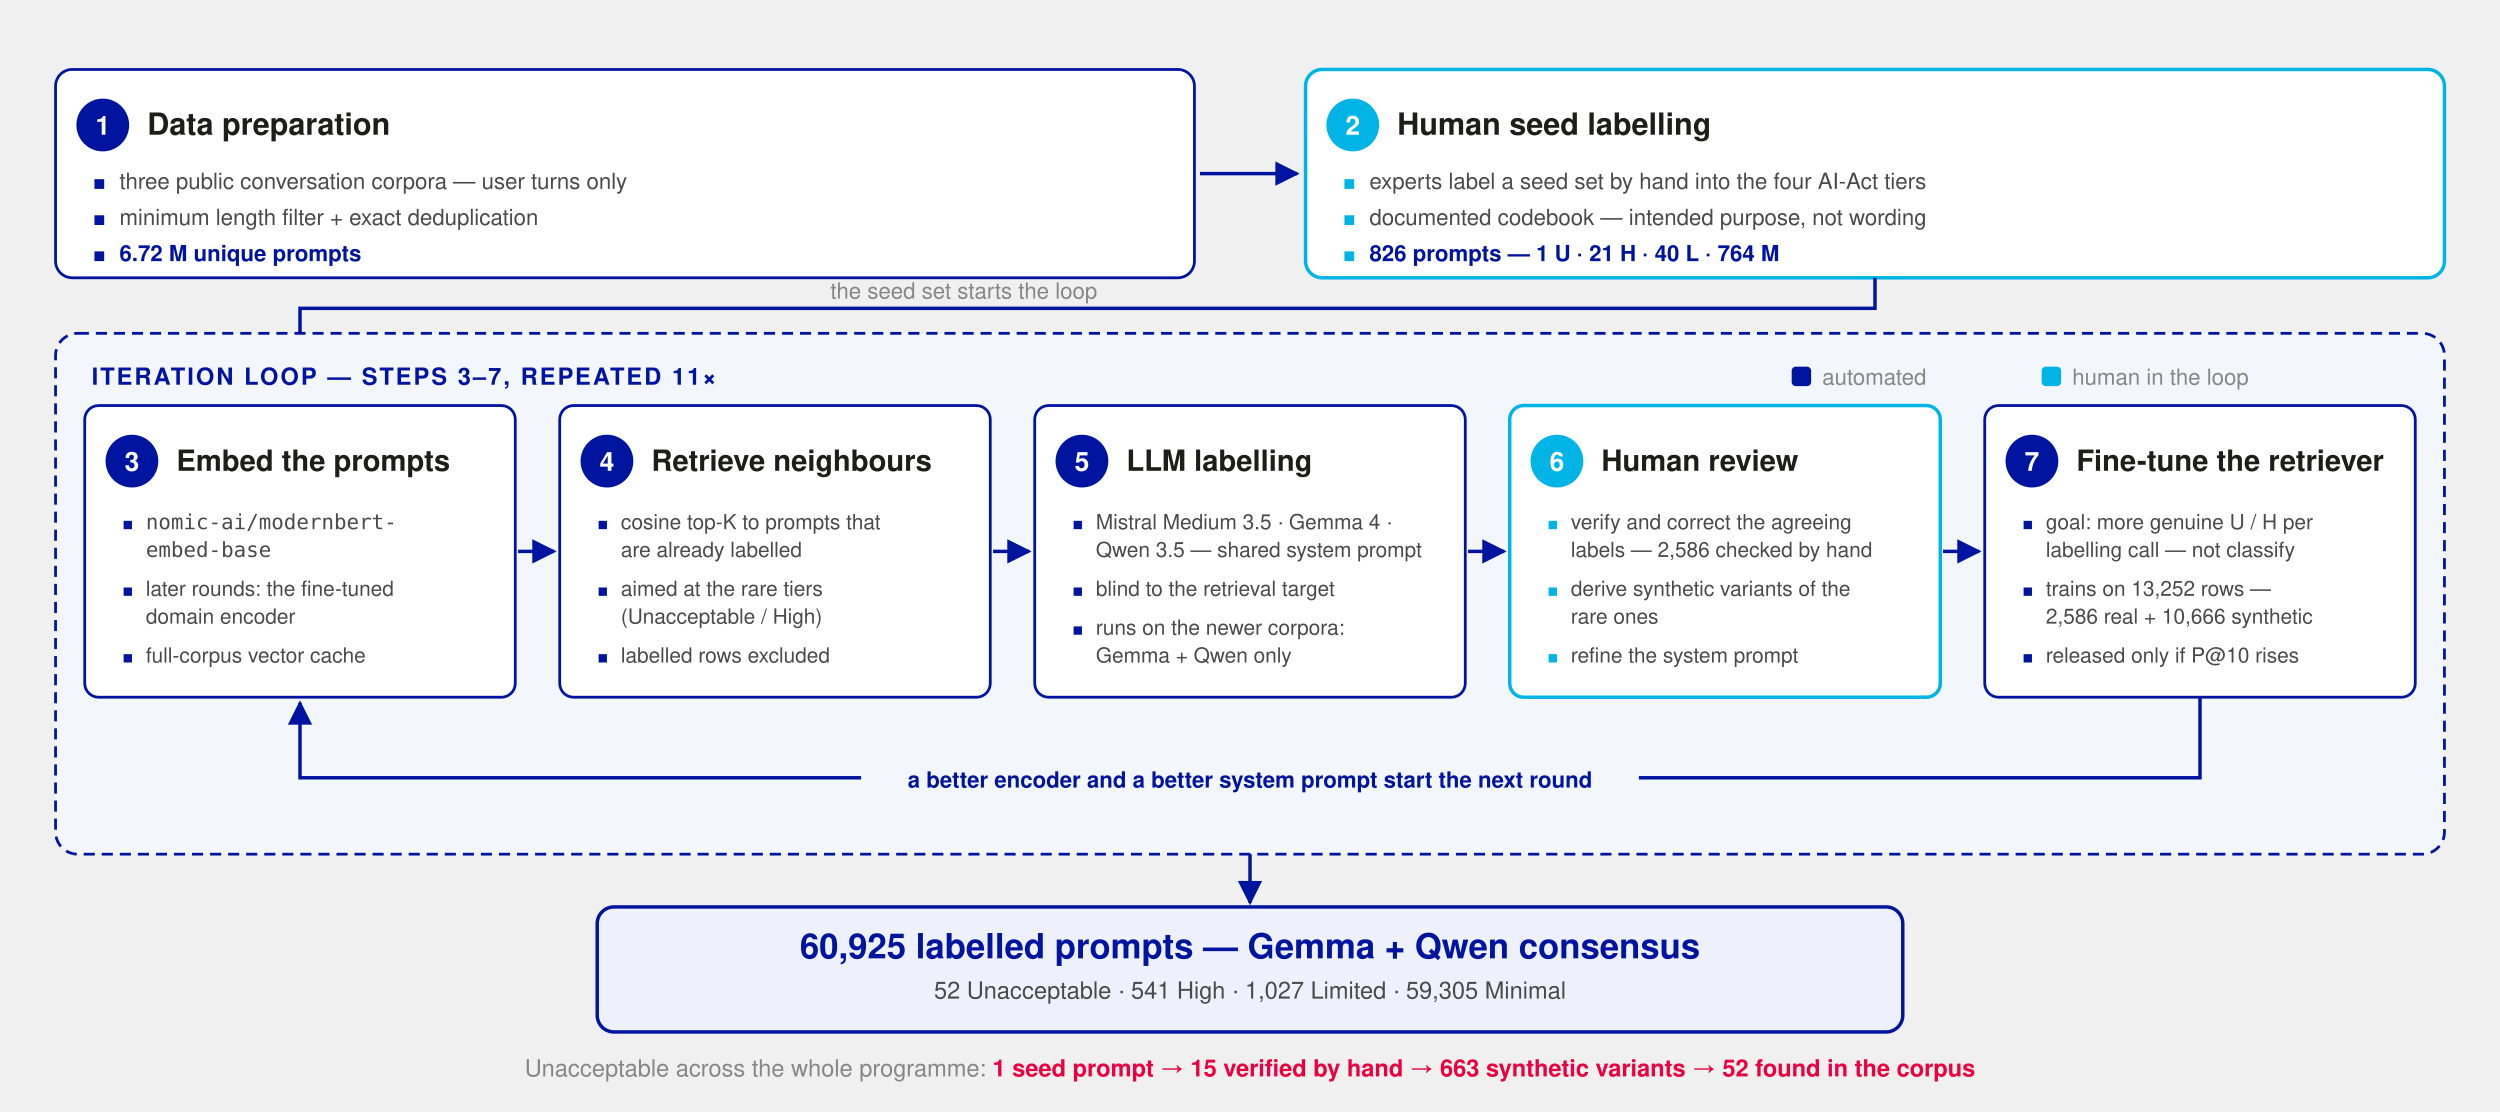
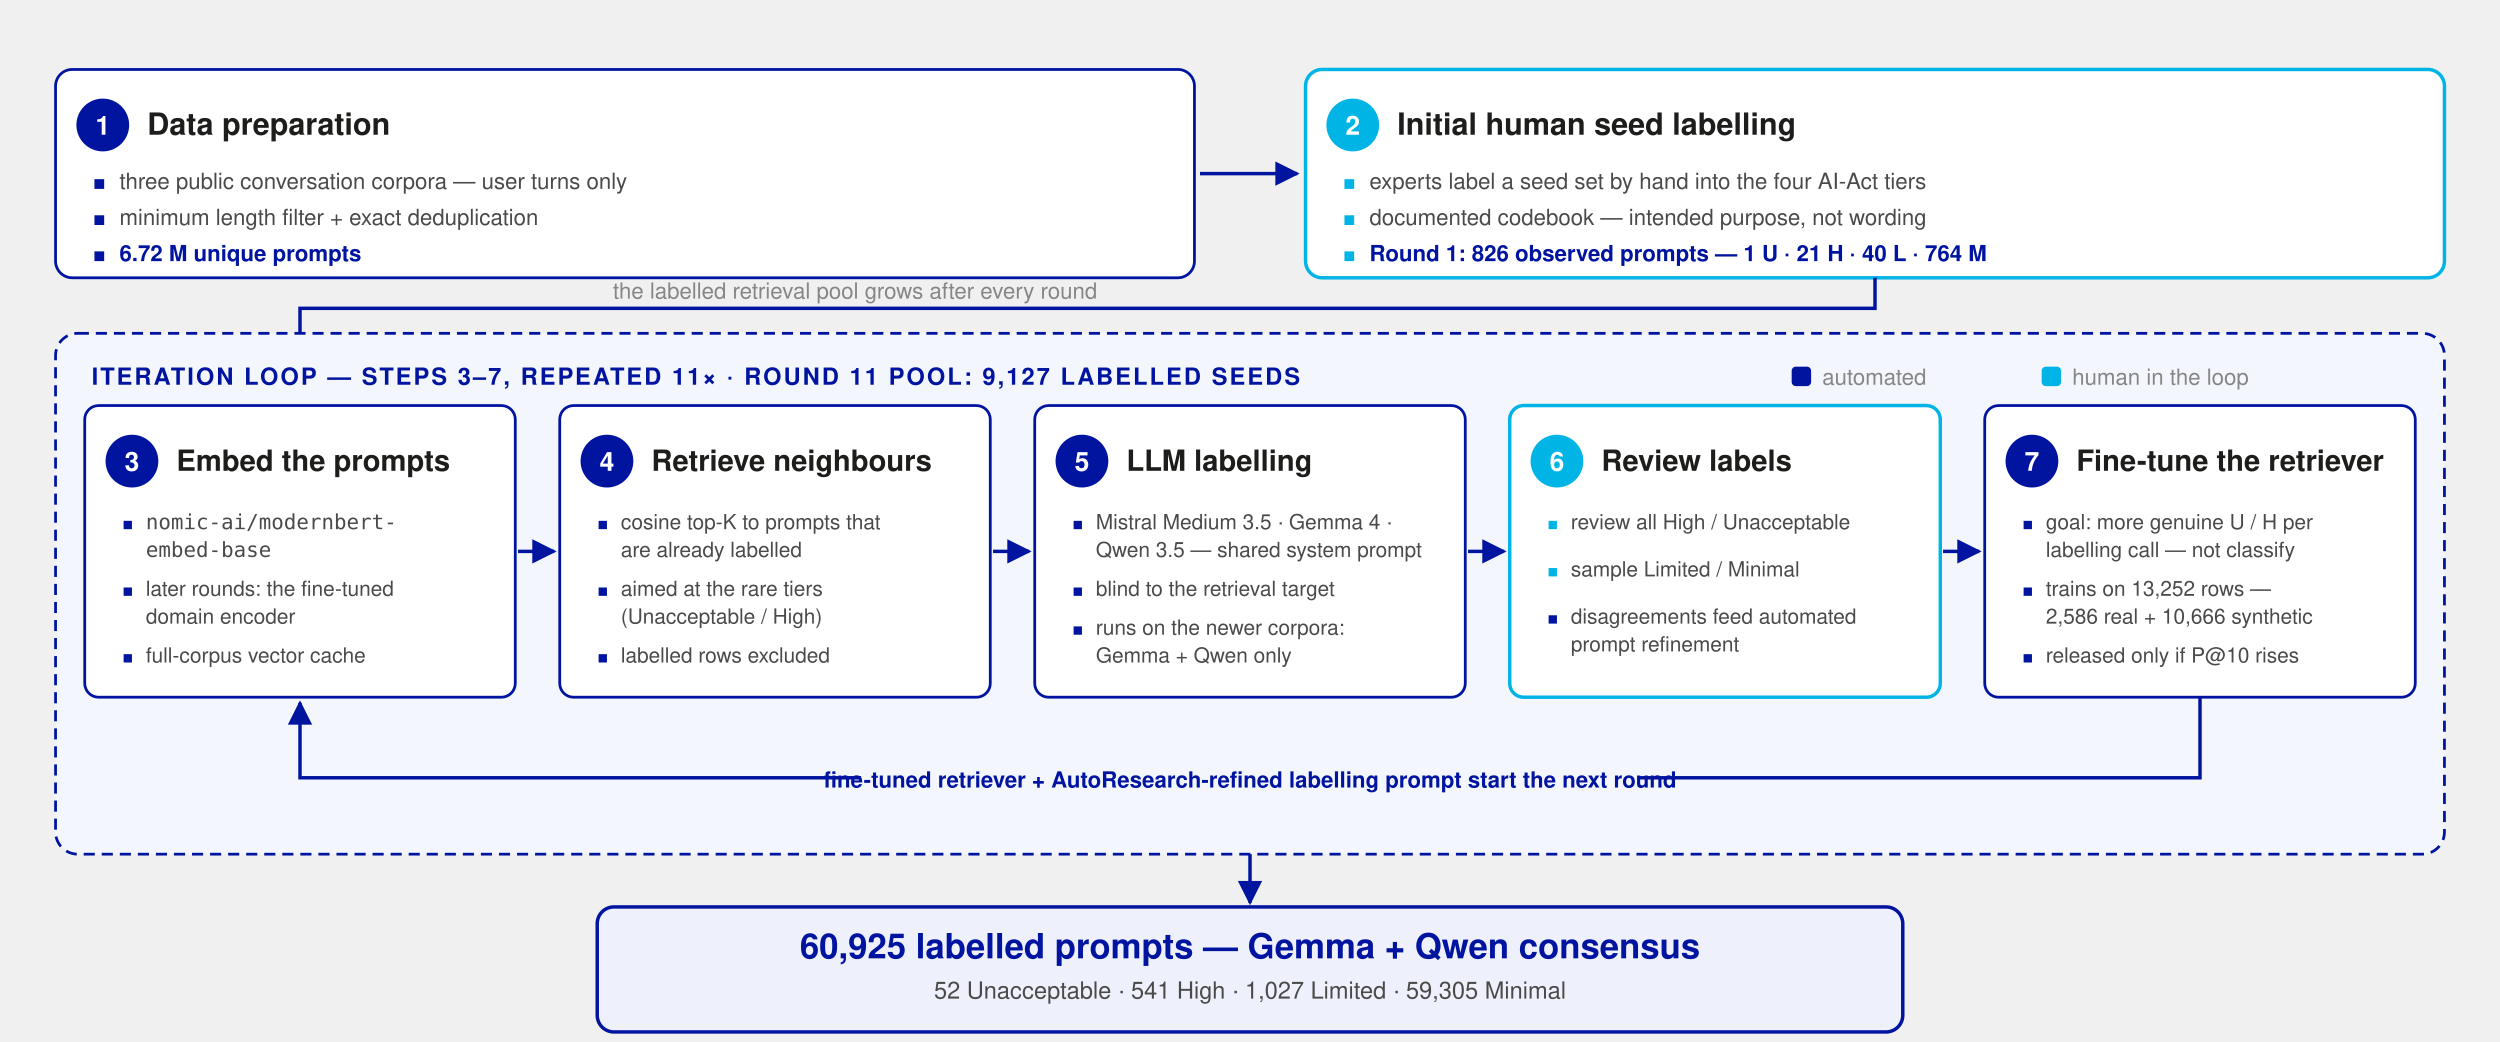
- <svg xmlns="http://www.w3.org/2000/svg" viewBox="0 0 1800 800" width="1800" height="800" role="img" aria-label="The labelling process: data preparation yields 6.72 million unique prompts, experts hand-label a seed set, and then an iteration loop repeated eleven times embeds the prompts with a fine-tuned ModernBERT encoder, retrieves neighbours of already-labelled prompts, labels them with three LLMs, has humans review the agreeing labels and refine the system prompt, and fine-tunes the encoder — producing roughly 60,000 labelled prompts.">
+ <svg xmlns="http://www.w3.org/2000/svg" viewBox="0 0 1800 750" width="1800" height="750" role="img" aria-label="The labelling process: data preparation yields 6.72 million unique prompts, experts hand-label 826 observed prompts in round one, and the labelled retrieval pool grows to 9,127 prompts by round eleven. An iteration loop embeds prompts, retrieves neighbours, labels candidates with language models, reviews labels, refines the labelling prompt with AutoResearch, and fine-tunes the retriever. Synthetic retrieval aids are excluded from the final classifier corpus.">
  <defs>
    <marker id="a" viewBox="0 0 10 10" refX="9" refY="5" markerWidth="7" markerHeight="7" orient="auto-start-reverse">
      <path d="M0 0 L10 5 L0 10 z" fill="#0014a0" />
    </marker>
  </defs>
  <g font-family="Source Sans Pro, system-ui, -apple-system, Segoe UI, Helvetica, Arial, sans-serif">
    <rect x="40" y="50" width="820" height="150" rx="12" fill="#ffffff" stroke="#0014a0" stroke-width="2" />
    <circle cx="74" cy="90" r="19" fill="#0014a0" />
    <text x="74" y="97" text-anchor="middle" font-size="19" fill="#ffffff" font-weight="700">1</text>
    <text x="106" y="97" font-size="22" fill="#1d1d1b" font-weight="700">Data preparation</text>
    <rect x="68" y="129" width="7" height="7" fill="#0014a0" />
    <text x="86" y="136" font-size="16" fill="#4a4a4a">three public conversation corpora — user turns only</text>
    <rect x="68" y="155" width="7" height="7" fill="#0014a0" />
    <text x="86" y="162" font-size="16" fill="#4a4a4a">minimum length filter + exact deduplication</text>
    <rect x="68" y="181" width="7" height="7" fill="#0014a0" />
    <text x="86" y="188" font-size="16" fill="#0014a0" font-weight="700">6.72 M unique prompts</text>
    <rect x="940" y="50" width="820" height="150" rx="12" fill="#ffffff" stroke="#00b4e6" stroke-width="2.5" />
    <circle cx="974" cy="90" r="19" fill="#00b4e6" />
    <text x="974" y="97" text-anchor="middle" font-size="19" fill="#ffffff" font-weight="700">2</text>
-     <text x="1006" y="97" font-size="22" fill="#1d1d1b" font-weight="700">Human seed labelling</text>
+     <text x="1006" y="97" font-size="22" fill="#1d1d1b" font-weight="700">Initial human seed labelling</text>
    <rect x="968" y="129" width="7" height="7" fill="#00b4e6" />
    <text x="986" y="136" font-size="16" fill="#4a4a4a">experts label a seed set by hand into the four AI-Act tiers</text>
    <rect x="968" y="155" width="7" height="7" fill="#00b4e6" />
    <text x="986" y="162" font-size="16" fill="#4a4a4a">documented codebook — intended purpose, not wording</text>
    <rect x="968" y="181" width="7" height="7" fill="#00b4e6" />
-     <text x="986" y="188" font-size="16" fill="#0014a0" font-weight="700">826 prompts — 1 U · 21 H · 40 L · 764 M</text>
+     <text x="986" y="188" font-size="16" fill="#0014a0" font-weight="700">Round 1: 826 observed prompts — 1 U · 21 H · 40 L · 764 M</text>
    <line x1="864" y1="125" x2="934" y2="125" stroke="#0014a0" stroke-width="2.5" marker-end="url(#a)" />
    <path d="M1350 200 L1350 222 L216 222 L216 288" fill="none" stroke="#0014a0" stroke-width="2.5" marker-end="url(#a)" />
-     <text x="790" y="215" text-anchor="end" font-size="16" fill="#868686">the seed set starts the loop</text>
+     <text x="790" y="215" text-anchor="end" font-size="16" fill="#868686">the labelled retrieval pool grows after every round</text>
    <rect x="40" y="240" width="1720" height="375" rx="16" fill="#f4f6fd" stroke="#0014a0" stroke-width="2" stroke-dasharray="8 5" />
-     <text x="66" y="277" font-size="17" fill="#0014a0" font-weight="700" letter-spacing="1.5">ITERATION LOOP — STEPS 3–7, REPEATED 11×</text>
+     <text x="66" y="277" font-size="17" fill="#0014a0" font-weight="700" letter-spacing="1.5">ITERATION LOOP — STEPS 3–7, REPEATED 11× · ROUND 11 POOL: 9,127 LABELLED SEEDS</text>
    <rect x="1290" y="264" width="14" height="14" rx="3" fill="#0014a0" />
    <text x="1312" y="277" font-size="16" fill="#868686">automated</text>
    <rect x="1470" y="264" width="14" height="14" rx="3" fill="#00b4e6" />
    <text x="1492" y="277" font-size="16" fill="#868686">human in the loop</text>
    <rect x="61" y="292" width="310" height="210" rx="10" fill="#ffffff" stroke="#0014a0" stroke-width="2" />
    <circle cx="95" cy="332" r="19" fill="#0014a0" />
    <text x="95" y="339" text-anchor="middle" font-size="19" fill="#ffffff" font-weight="700">3</text>
    <text x="127" y="339" font-size="21" fill="#1d1d1b" font-weight="700">Embed the prompts</text>
    <rect x="89" y="375" width="6" height="6" fill="#0014a0" />
    <text x="105" y="381" font-size="15" fill="#4a4a4a" font-family="Menlo, Consolas, monospace">nomic-ai/modernbert-</text>
    <text x="105" y="401" font-size="15" fill="#4a4a4a" font-family="Menlo, Consolas, monospace">embed-base</text>
    <rect x="89" y="423" width="6" height="6" fill="#0014a0" />
    <text x="105" y="429" font-size="15" fill="#4a4a4a">later rounds: the fine-tuned</text>
    <text x="105" y="449" font-size="15" fill="#4a4a4a">domain encoder</text>
    <rect x="89" y="471" width="6" height="6" fill="#0014a0" />
    <text x="105" y="477" font-size="15" fill="#4a4a4a">full-corpus vector cache</text>
    <rect x="403" y="292" width="310" height="210" rx="10" fill="#ffffff" stroke="#0014a0" stroke-width="2" />
    <circle cx="437" cy="332" r="19" fill="#0014a0" />
    <text x="437" y="339" text-anchor="middle" font-size="19" fill="#ffffff" font-weight="700">4</text>
    <text x="469" y="339" font-size="21" fill="#1d1d1b" font-weight="700">Retrieve neighbours</text>
    <rect x="431" y="375" width="6" height="6" fill="#0014a0" />
    <text x="447" y="381" font-size="15" fill="#4a4a4a">cosine top-K to prompts that</text>
    <text x="447" y="401" font-size="15" fill="#4a4a4a">are already labelled</text>
    <rect x="431" y="423" width="6" height="6" fill="#0014a0" />
    <text x="447" y="429" font-size="15" fill="#4a4a4a">aimed at the rare tiers</text>
    <text x="447" y="449" font-size="15" fill="#4a4a4a">(Unacceptable / High)</text>
    <rect x="431" y="471" width="6" height="6" fill="#0014a0" />
    <text x="447" y="477" font-size="15" fill="#4a4a4a">labelled rows excluded</text>
    <rect x="745" y="292" width="310" height="210" rx="10" fill="#ffffff" stroke="#0014a0" stroke-width="2" />
    <circle cx="779" cy="332" r="19" fill="#0014a0" />
    <text x="779" y="339" text-anchor="middle" font-size="19" fill="#ffffff" font-weight="700">5</text>
    <text x="811" y="339" font-size="21" fill="#1d1d1b" font-weight="700">LLM labelling</text>
    <rect x="773" y="375" width="6" height="6" fill="#0014a0" />
    <text x="789" y="381" font-size="15" fill="#4a4a4a">Mistral Medium 3.5 · Gemma 4 ·</text>
    <text x="789" y="401" font-size="15" fill="#4a4a4a">Qwen 3.5 — shared system prompt</text>
    <rect x="773" y="423" width="6" height="6" fill="#0014a0" />
    <text x="789" y="429" font-size="15" fill="#4a4a4a">blind to the retrieval target</text>
    <rect x="773" y="451" width="6" height="6" fill="#0014a0" />
    <text x="789" y="457" font-size="15" fill="#4a4a4a">runs on the newer corpora:</text>
    <text x="789" y="477" font-size="15" fill="#4a4a4a">Gemma + Qwen only</text>
    <rect x="1087" y="292" width="310" height="210" rx="10" fill="#ffffff" stroke="#00b4e6" stroke-width="2.5" />
    <circle cx="1121" cy="332" r="19" fill="#00b4e6" />
    <text x="1121" y="339" text-anchor="middle" font-size="19" fill="#ffffff" font-weight="700">6</text>
-     <text x="1153" y="339" font-size="21" fill="#1d1d1b" font-weight="700">Human review</text>
+     <text x="1153" y="339" font-size="21" fill="#1d1d1b" font-weight="700">Review labels</text>
    <rect x="1115" y="375" width="6" height="6" fill="#00b4e6" />
-     <text x="1131" y="381" font-size="15" fill="#4a4a4a">verify and correct the agreeing</text>
-     <text x="1131" y="401" font-size="15" fill="#4a4a4a">labels — 2,586 checked by hand</text>
-     <rect x="1115" y="423" width="6" height="6" fill="#00b4e6" />
-     <text x="1131" y="429" font-size="15" fill="#4a4a4a">derive synthetic variants of the</text>
-     <text x="1131" y="449" font-size="15" fill="#4a4a4a">rare ones</text>
-     <rect x="1115" y="471" width="6" height="6" fill="#00b4e6" />
-     <text x="1131" y="477" font-size="15" fill="#4a4a4a">refine the system prompt</text>
+     <text x="1131" y="381" font-size="15" fill="#4a4a4a">review all High / Unacceptable</text>
+     <rect x="1115" y="409" width="6" height="6" fill="#00b4e6" />
+     <text x="1131" y="415" font-size="15" fill="#4a4a4a">sample Limited / Minimal</text>
+     <rect x="1115" y="443" width="6" height="6" fill="#0014a0" />
+     <text x="1131" y="449" font-size="15" fill="#4a4a4a">disagreements feed automated</text>
+     <text x="1131" y="469" font-size="15" fill="#4a4a4a">prompt refinement</text>
    <rect x="1429" y="292" width="310" height="210" rx="10" fill="#ffffff" stroke="#0014a0" stroke-width="2" />
    <circle cx="1463" cy="332" r="19" fill="#0014a0" />
    <text x="1463" y="339" text-anchor="middle" font-size="19" fill="#ffffff" font-weight="700">7</text>
    <text x="1495" y="339" font-size="21" fill="#1d1d1b" font-weight="700">Fine-tune the retriever</text>
    <rect x="1457" y="375" width="6" height="6" fill="#0014a0" />
    <text x="1473" y="381" font-size="15" fill="#4a4a4a">goal: more genuine U / H per</text>
    <text x="1473" y="401" font-size="15" fill="#4a4a4a">labelling call — not classify</text>
    <rect x="1457" y="423" width="6" height="6" fill="#0014a0" />
    <text x="1473" y="429" font-size="15" fill="#4a4a4a">trains on 13,252 rows —</text>
    <text x="1473" y="449" font-size="15" fill="#4a4a4a">2,586 real + 10,666 synthetic</text>
    <rect x="1457" y="471" width="6" height="6" fill="#0014a0" />
    <text x="1473" y="477" font-size="15" fill="#4a4a4a">released only if P@10 rises</text>
    <line x1="373" y1="397" x2="399" y2="397" stroke="#0014a0" stroke-width="2.5" marker-end="url(#a)" />
    <line x1="715" y1="397" x2="741" y2="397" stroke="#0014a0" stroke-width="2.5" marker-end="url(#a)" />
    <line x1="1057" y1="397" x2="1083" y2="397" stroke="#0014a0" stroke-width="2.5" marker-end="url(#a)" />
    <line x1="1399" y1="397" x2="1425" y2="397" stroke="#0014a0" stroke-width="2.5" marker-end="url(#a)" />
    <path d="M1584 502 L1584 560 L216 560 L216 506" fill="none" stroke="#0014a0" stroke-width="2.5" marker-end="url(#a)" />
    <rect x="620" y="545" width="560" height="30" rx="6" fill="#f4f6fd" />
-     <text x="900" y="567" text-anchor="middle" font-size="16" fill="#0014a0" font-weight="600">a better encoder and a better system prompt start the next round</text>
+     <text x="900" y="567" text-anchor="middle" font-size="16" fill="#0014a0" font-weight="600">fine-tuned retriever + AutoResearch-refined labelling prompt start the next round</text>
    <line x1="900" y1="615" x2="900" y2="650" stroke="#0014a0" stroke-width="2.5" marker-end="url(#a)" />
    <rect x="430" y="653" width="940" height="90" rx="12" fill="#eef0fb" stroke="#0014a0" stroke-width="2.5" />
    <text x="900" y="690" text-anchor="middle" font-size="25" fill="#0014a0" font-weight="700">60,925 labelled prompts — Gemma + Qwen consensus</text>
    <text x="900" y="719" text-anchor="middle" font-size="17" fill="#4a4a4a">52 Unacceptable · 541 High · 1,027 Limited · 59,305 Minimal</text>
-     <text x="900" y="775" text-anchor="middle" font-size="17" fill="#868686">Unacceptable across the whole programme: <tspan fill="#eb0041" font-weight="700">1 seed prompt → 15 verified by hand → 663 synthetic variants → 52 found in the corpus</tspan>
-     </text>
  </g>
</svg>
